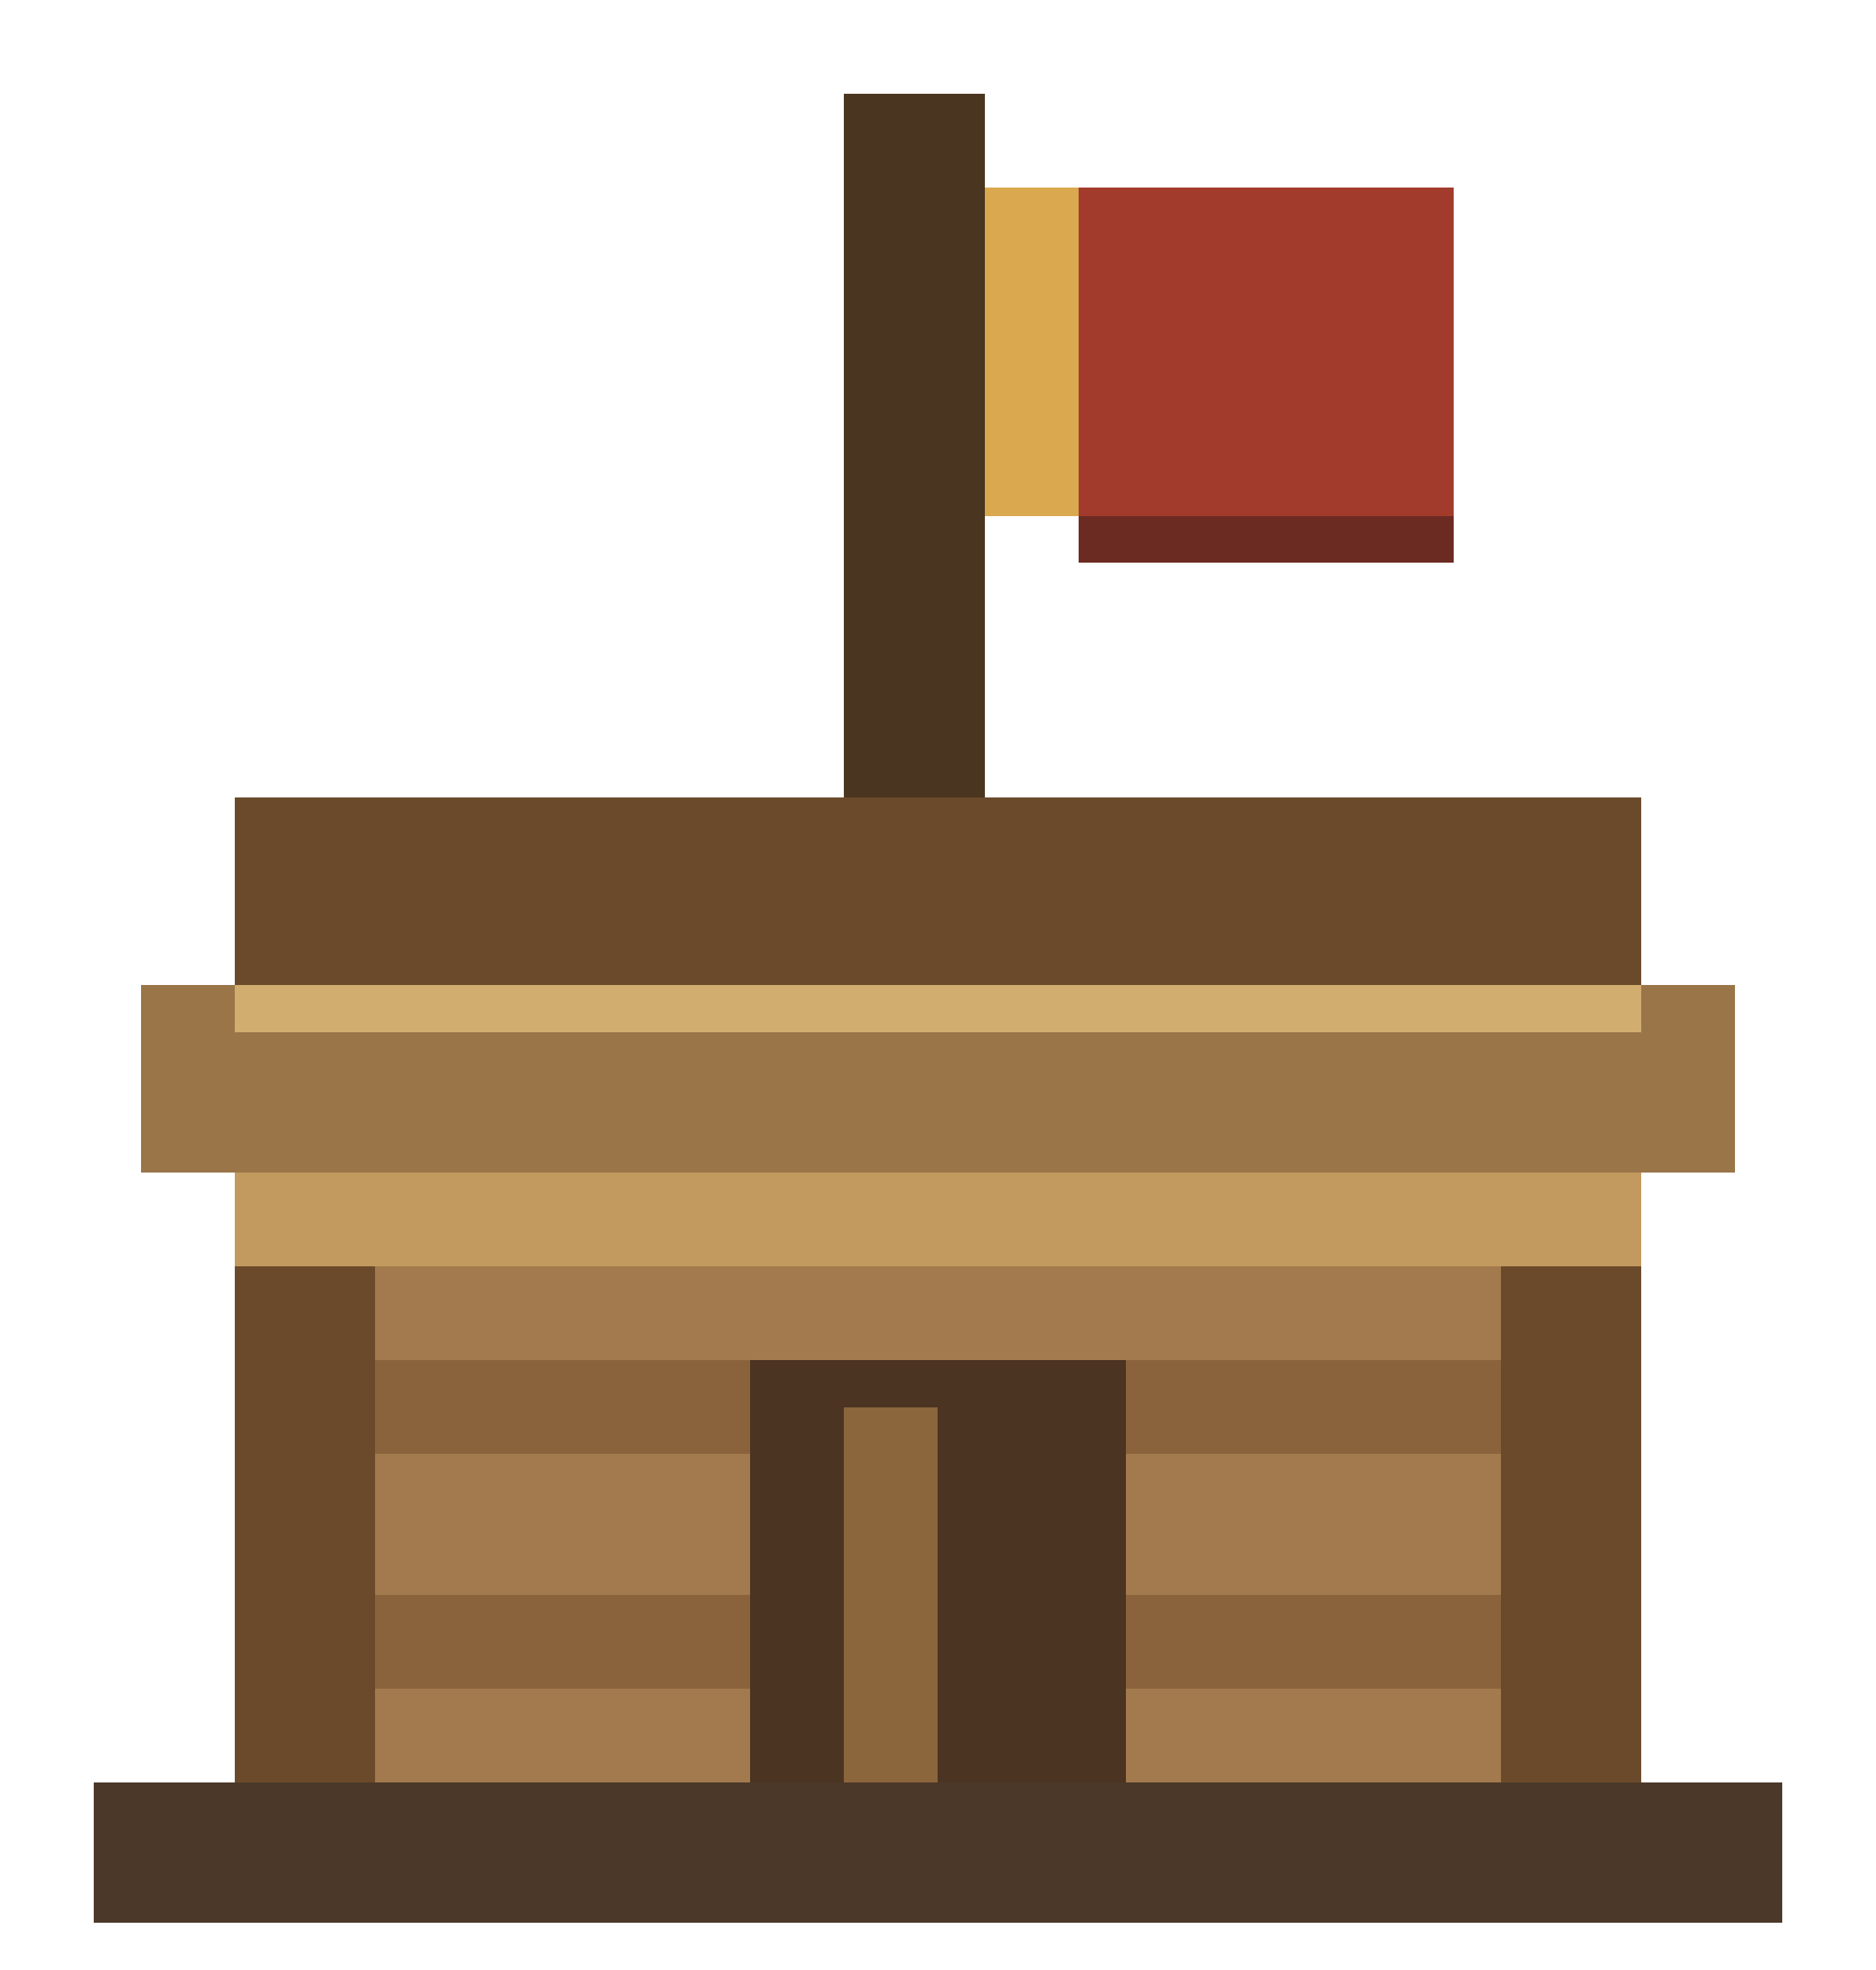
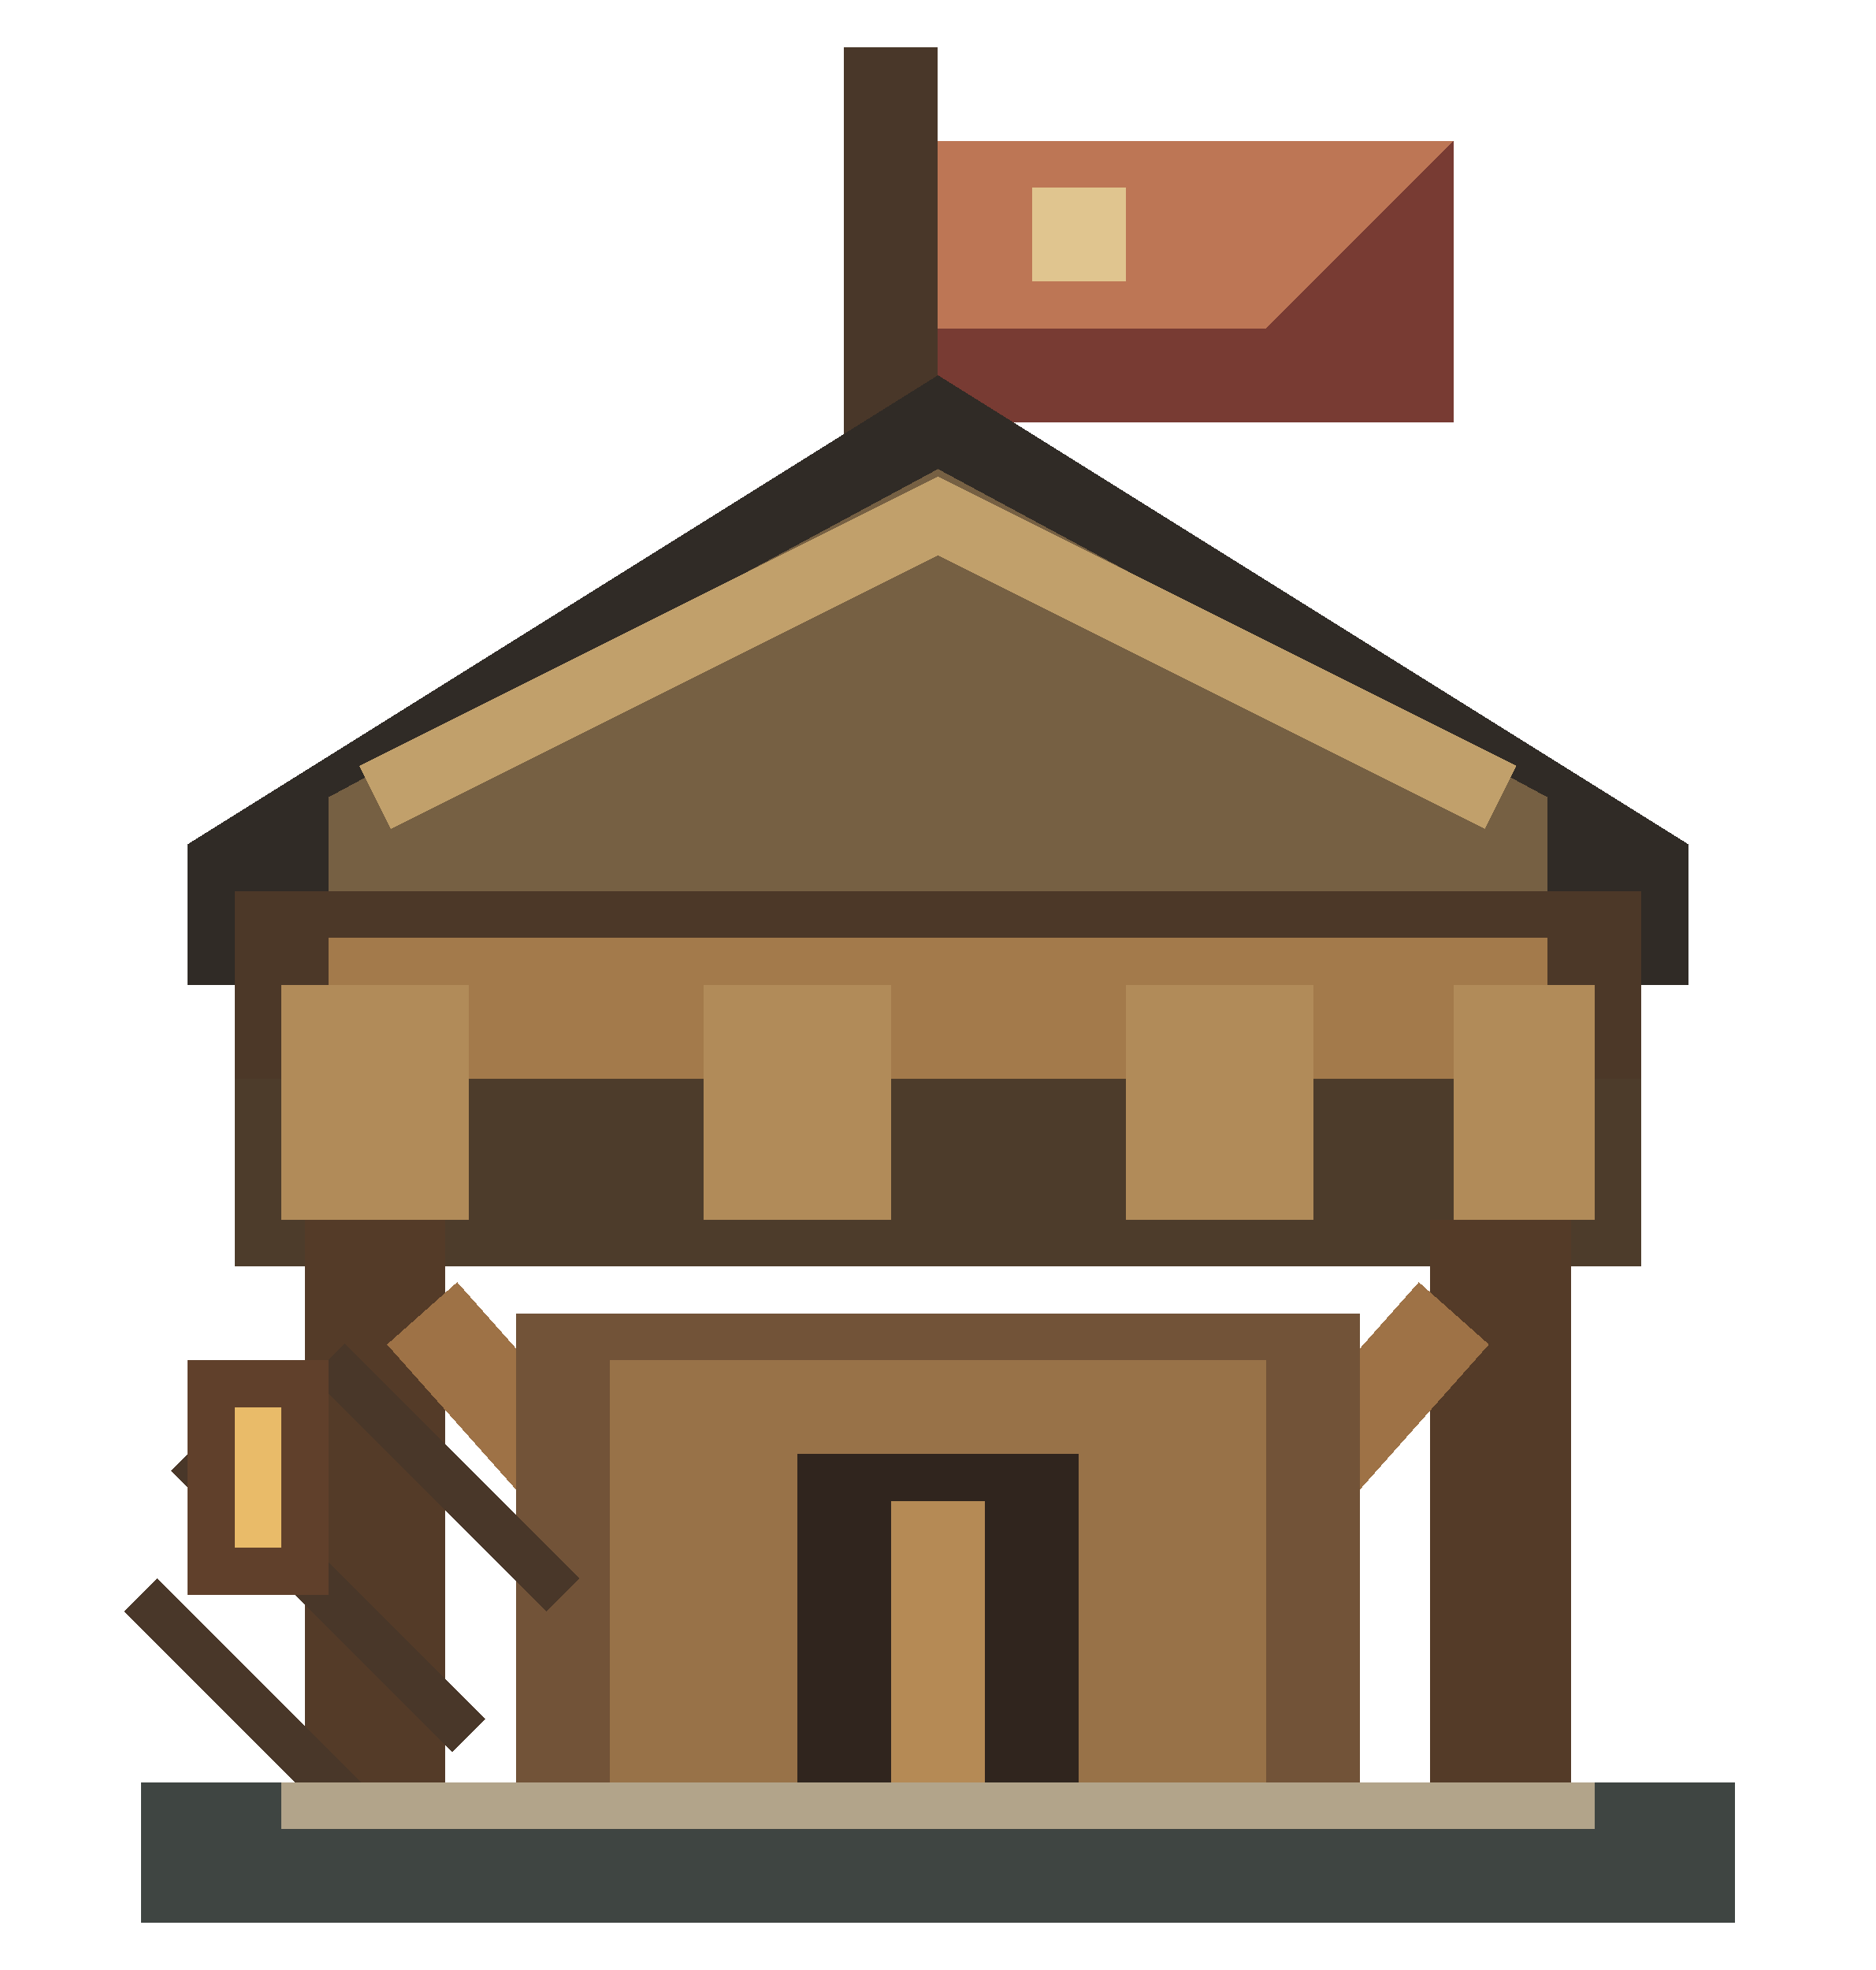
<svg xmlns="http://www.w3.org/2000/svg" width="40" height="42" viewBox="0 0 40 42" shape-rendering="crispEdges">
-   <rect x="18" y="2" width="3" height="26" fill="#4a3520" />
-   <rect x="21" y="4" width="10" height="7" fill="#a33b2d" />
-   <rect x="21" y="4" width="2" height="7" fill="#d9a84f" />
-   <rect x="23" y="11" width="8" height="1" fill="#6b2b23" />
-   <rect x="5" y="17" width="30" height="4" fill="#6b4a2b" />
-   <rect x="3" y="21" width="34" height="4" fill="#9a7548" />
-   <rect x="5" y="25" width="30" height="13" fill="#a27a4d" />
-   <rect x="5" y="25" width="30" height="2" fill="#c29a5f" />
-   <rect x="5" y="27" width="3" height="11" fill="#6b4a2b" />
-   <rect x="32" y="27" width="3" height="11" fill="#6b4a2b" />
-   <rect x="8" y="29" width="24" height="2" fill="#8a633d" />
-   <rect x="8" y="34" width="24" height="2" fill="#8a633d" />
-   <rect x="16" y="29" width="8" height="9" fill="#4c3422" />
-   <rect x="18" y="30" width="2" height="8" fill="#8b663c" />
-   <rect x="2" y="38" width="36" height="3" fill="#4b3828" />
-   <rect x="5" y="21" width="30" height="1" fill="#d2ad70" />
+   <rect x="18" y="1" width="2" height="23" fill="#493729" />
+   <rect x="20" y="3" width="11" height="6" fill="#783b33" />
+   <path d="M20 3H31L27 7H20Z" fill="#bd7655" />
+   <rect x="22" y="4" width="2" height="2" fill="#e0c58f" />
+   <path d="M4 18L20 8L36 18V21H4Z" fill="#302b26" />
+   <path d="M7 17L20 10L33 17V19H7Z" fill="#766043" />
+   <path d="M8 17L20 11L32 17" stroke="#c1a06b" stroke-width="1.5" fill="none" />
+   <rect x="5" y="19" width="30" height="5" fill="#4c3828" />
+   <rect x="7" y="20" width="26" height="3" fill="#a37a4b" />
+   <rect x="5" y="23" width="30" height="4" fill="#4d3c2b" />
+   <rect x="6" y="21" width="4" height="5" fill="#b18b59" />
+   <rect x="15" y="21" width="4" height="5" fill="#b18b59" />
+   <rect x="24" y="21" width="4" height="5" fill="#b18b59" />
+   <rect x="31" y="21" width="3" height="5" fill="#b18b59" />
+   <path d="M8 26V39M32 26V39" stroke="#543b28" stroke-width="3" />
+   <path d="M9 28L17 37M31 28L23 37" stroke="#9e7246" stroke-width="2" />
+   <rect x="11" y="28" width="18" height="11" fill="#725338" />
+   <rect x="13" y="29" width="14" height="9" fill="#987248" />
+   <rect x="17" y="31" width="6" height="8" fill="#30251e" />
+   <rect x="19" y="32" width="2" height="7" fill="#b58a55" />
+   <path d="M4 31L10 37M3 34L8 39M7 29L12 34" stroke="#493729" stroke-width="1" />
+   <rect x="4" y="29" width="3" height="5" fill="#60402b" />
+   <rect x="5" y="30" width="1" height="3" fill="#e9bb69" />
+   <rect x="3" y="38" width="34" height="3" fill="#3f4542" />
+   <rect x="6" y="38" width="28" height="1" fill="#b2a48a" />
</svg>
